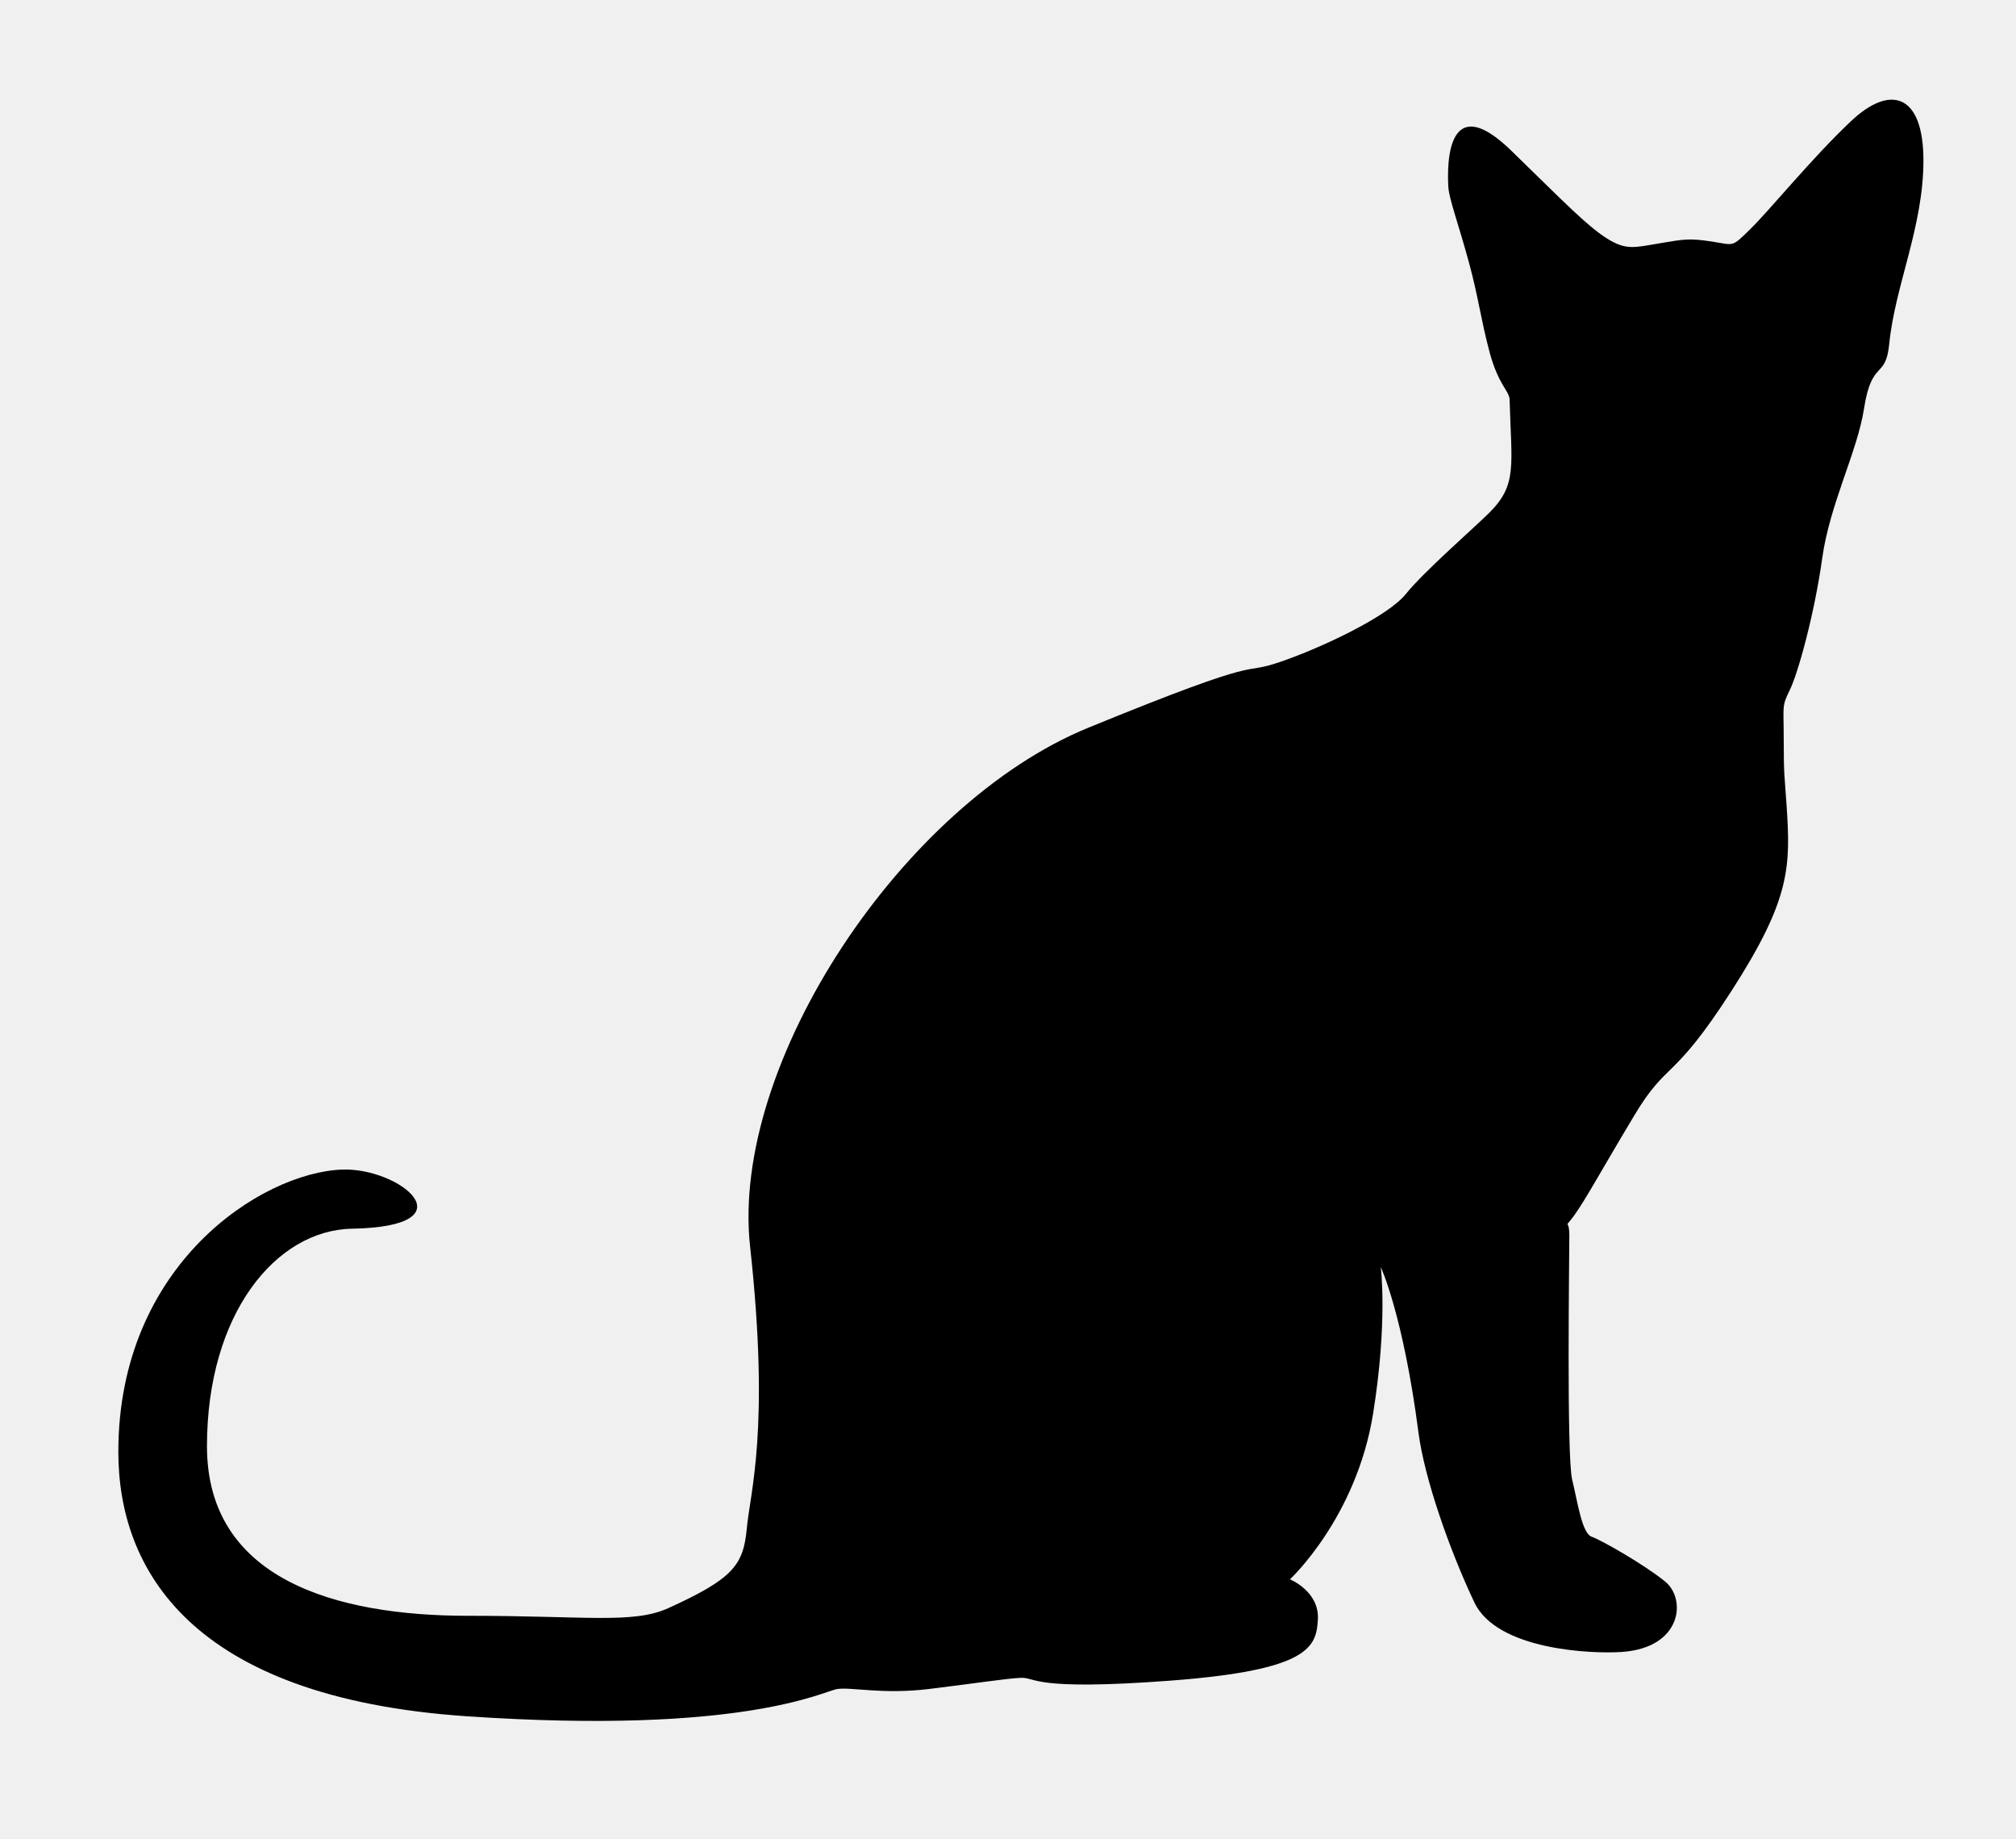
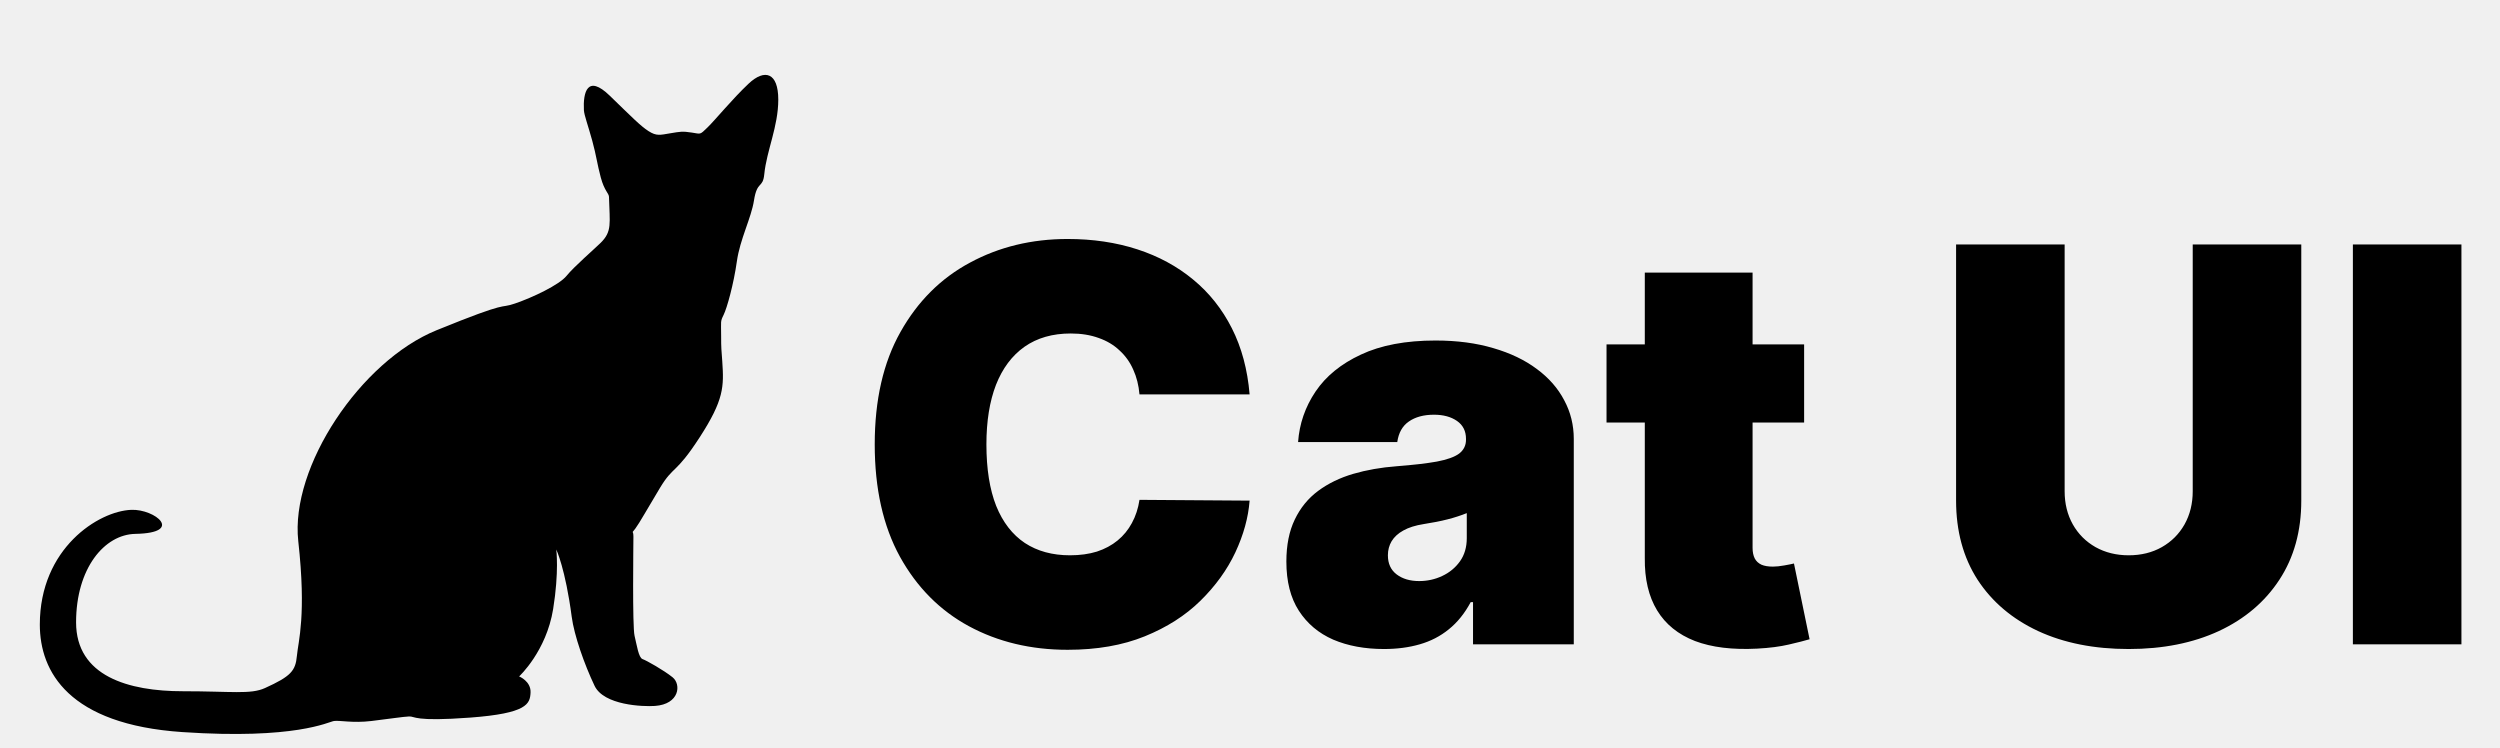
- <svg xmlns="http://www.w3.org/2000/svg" enable-background="new 0 0 306 279" xml:space="preserve" version="1.1" y="0px" x="0px" viewBox="0 0 306 279">
-   <g id="Layer_1" display="none">
- </g>
-   <g id="Head" display="none" stroke="#FFFFFF" stroke-miterlimit="10" stroke-width=".25" fill="none">
-     <ellipse rx="51.978" cy="238.12" ry="44.901" cx="442.63" display="inline" />
-     <path d="m518.1 133.06c-8.659-2.612-20.857 12.433-27.245 33.605-2.539 8.411-3.773 16.519-3.803 23.406 6.851 4.799 12.407 10.834 16.193 17.693 7.022-4.766 14.444-16.665 18.963-31.637 6.39-21.17 4.55-40.45-4.11-43.06z" display="inline" />
-   </g>
-   <g id="Layer_5" display="none">
-     <g display="inline">
-       <g>
-         <path clip-rule="evenodd" d="m477.67 194.54h3.601c4.064 1.695 5.237 6.283 6 11.28v6c-1.486 8.729-3.18 17.333-4.8 25.92-1.302 6.897-2.107 12.92-5.04 18-0.848 1.467-2.912 3.258-3.12 5.04-1.373 11.767-7.235 22.15-9.601 34.08-2.396 12.086-3.6 24.099-8.88 34.56 0.313 5.404-0.341 10.648-0.239 15.12 0.097 4.294 1.122 8.326 1.199 12.24 0.408 20.654-9.637 35.247-19.199 46.8-3.794 4.584-8.505 8.661-12.48 13.921-6.763 8.946-10.756 18.993-17.52 28.56 0.017 13.643 0.643 28.497 0.72 42.72 0.025 4.799-0.298 9.884 0.24 14.16 0.555 4.421 3.081 9.099 3.84 13.2 3.607 2.31 6.721 4.229 10.56 6.479 4.02 2.357 11.516 5.618 8.641 12.96-2.858 7.299-13.383 7.665-22.08 6.24-9.246-1.514-17.781-1.787-21.841-8.399-2.642-4.306-4.647-10.553-7.199-16.561-4.737-11.152-6.452-24.861-9.12-38.16-0.837-4.172-1.916-11.399-3.601-17.04-0.378-1.267-0.004-1.505-1.199-1.68-2.67-0.391-1.282 5.286-1.44 8.64-0.12 2.549-1.091 7.066-1.2 9.12-0.295 5.542-0.042 10.533-0.96 15.36-2.612 13.74-8.895 24.302-17.28 32.88 6.478 2.025 7.93 13.33 1.681 17.521-3.374 2.262-8.52 3.047-13.92 3.84-12.375 1.816-27.798 2.899-40.8 2.16-2.706-0.154-5.1-1.073-7.44-1.2-2.879-0.157-6.409 0.849-9.84 1.2-9.291 0.951-20.641 2.124-30.72 1.439-0.152-0.011-0.328-0.015-0.48 0-3.223 0.316-6.841 2.074-10.56 2.88-10.494 2.274-24.163 2.704-36 3.84h-16.32c-50.154-1.525-93.389-9.97-98.64-56.399v-10.08c0.494-4.475 1.403-9.29 2.64-13.2 3.714-11.741 10.647-21.849 18.24-28.8 4.914-4.498 10.847-8.613 19.44-11.76 5.749-2.105 21.382-6.58 24.24 0 0.811 1.866 0.535 4.269-0.24 5.76-1.606 3.092-6.42 2.804-10.56 4.08-11.444 3.527-18.919 10.594-24.96 19.2-8.24 11.739-13.086 29.545-4.56 44.64 10.169 18.004 37.171 22.516 64.56 23.76 8.729 0.396 20.695 1.944 28.56 0 3.516-0.869 7.748-3.011 12-5.28 2.346-1.252 10.086-5.188 10.32-7.68 1.068-11.387 3.392-19.593 4.32-29.28 0.287-2.99-0.984-5.508-1.44-8.159-3.454-20.085-0.317-40.908 4.08-57.36 5.085-19.028 12.811-36.24 22.56-50.88 10.469-15.721 21.517-27.634 37.68-35.76 12.342-6.205 25.691-11.515 38.88-16.32 4.582-1.669 9.697-2.035 14.88-3.6 4.126-1.246 8.636-4.066 12.96-6.24 3.929-1.976 8.498-3.855 11.76-6 2.235-1.47 4.139-4.571 6.48-6.96 1.939-1.979 3.927-4.355 6.479-6.48 4.442-3.697 10.738-7.287 12.72-13.2 1.851-5.521 0.298-12.414 0.48-19.68-5.426-7.66-6.318-19.758-9.12-30.72-1.231-4.819-3.267-9.802-4.08-15.84-0.739-5.49-0.514-14.32 4.561-14.88 4.221-0.465 7.282 3.443 9.84 6 5.761 5.761 10.041 10.067 16.08 15.12 2.625 2.196 6.228 5.534 9.6 6 2.992 0.413 7.522-1.302 11.521-1.44 3.756-0.13 7.458 0.219 12 0.96 3.109-1.871 5.27-5.109 7.92-7.92 2.589-2.746 5.194-5.647 7.92-8.64 4.59-5.04 11.12-13.01 17.28-16.08z" fill-rule="evenodd" />
-       </g>
-     </g>
-   </g>
-   <g id="Trace">
-     <path d="m219.83 28.356c-0.345-6.779 1.301-13.54 9.569-5.483 8.27 8.057 11.449 11.343 14.418 13.251 2.968 1.908 4.24 1.441 8.057 0.805 3.815-0.636 4.452-0.805 7.95-0.275s2.933 0.954 5.865-1.908c2.934-2.862 9.188-10.601 15.23-16.326 6.042-5.724 11.031-4.134 11.031 5.937s-4.322 18.986-5.198 27.881c-0.53 5.385-2.65 2.237-3.817 9.753-1.03 6.636-5.194 14.417-6.36 22.792s-3.656 17.386-4.912 19.931c-1.257 2.544-0.918 2.334-0.918 7.634s0.115 5.174 0.424 9.752c0.637 9.435 0.637 14.312-8.374 28.304-9.011 13.994-9.647 10.389-14.735 18.871s-7.421 12.827-9.116 15.16c-1.696 2.332-0.742 0.211-0.742 3.074 0 2.862-0.426 33.499 0.423 36.998 0.849 3.498 1.484 8.162 2.969 8.692s7.844 4.135 11.131 6.785c3.286 2.649 2.598 10.08-6.572 10.706-4.452 0.305-18.921-0.247-22.368-7.525-3.816-8.058-7.584-18.874-8.48-25.761-2.333-17.917-5.726-25.126-5.726-25.126s1.084 8.296-1.166 22.263c-2.545 15.795-12.615 25.124-12.615 25.124s4.45 1.804 4.239 6.044c-0.212 4.24-1.273 7.739-22.37 9.33-21.095 1.59-20.4-0.53-22.709-0.425-2.309 0.106-6.974 0.849-13.971 1.696-6.997 0.849-11.767-0.317-13.887 0-2.12 0.318-14.205 6.996-56.291 4.134-42.085-2.862-52.847-22.499-52.847-40.129 0-28.439 21.756-42.36 33.936-42.828 8.802-0.339 19.806 8.633 1.523 8.972-11.509 0.213-22.006 12.865-22.006 33.01s19.467 25.73 39.611 25.73c18.102 0 25.106 1.263 30.47-1.185 9.649-4.401 11.342-6.433 11.85-12.02 0.508-5.586 3.555-15.065 0.508-42.828-3.047-27.762 23.191-67.204 51.292-78.715s22.684-7.787 29.116-9.987c6.433-2.201 16.42-6.94 19.129-10.326 2.708-3.386 10.495-10.157 12.696-12.357 4.249-4.25 3.323-7.116 3.05-17.128-0.037-1.364-1.696-2.17-3.05-7.249s-1.632-8.107-3.155-13.693c-1.51-5.551-3-9.567-3.09-11.321z" />
-   </g>
+ <svg xmlns="http://www.w3.org/2000/svg" width="291" height="87" viewBox="0 0 291 87" fill="none">
+   <path d="M67.966 12.842C67.858 10.728 68.374 8.62 70.968 11.132C73.563 13.645 74.56 14.669 75.492 15.264C76.423 15.859 76.822 15.714 78.019 15.515C79.216 15.317 79.416 15.264 80.513 15.43C81.611 15.595 81.434 15.727 82.353 14.835C83.274 13.942 85.236 11.529 87.131 9.744C89.027 7.959 90.592 8.455 90.592 11.595C90.592 14.736 89.236 17.516 88.961 20.289C88.795 21.968 88.13 20.987 87.764 23.331C87.441 25.4 86.134 27.826 85.769 30.438C85.403 33.049 84.622 35.859 84.228 36.653C83.833 37.446 83.94 37.381 83.94 39.033C83.94 40.686 83.976 40.647 84.073 42.074C84.272 45.016 84.272 46.537 81.445 50.9C78.618 55.264 78.419 54.14 76.823 56.785C75.227 59.43 74.495 60.785 73.963 61.512C73.431 62.239 73.73 61.578 73.73 62.471C73.73 63.363 73.596 72.916 73.863 74.008C74.129 75.098 74.328 76.553 74.794 76.718C75.26 76.883 77.255 78.007 78.286 78.834C79.317 79.66 79.101 81.977 76.225 82.172C74.828 82.267 70.288 82.095 69.207 79.826C68.01 77.313 66.828 73.94 66.547 71.793C65.815 66.206 64.75 63.958 64.75 63.958C64.75 63.958 65.09 66.545 64.385 70.9C63.586 75.825 60.427 78.734 60.427 78.734C60.427 78.734 61.823 79.297 61.757 80.619C61.69 81.941 61.357 83.032 54.739 83.528C48.121 84.024 48.339 83.363 47.614 83.396C46.89 83.429 45.426 83.66 43.231 83.925C41.036 84.189 39.54 83.826 38.874 83.925C38.209 84.024 34.418 86.106 21.215 85.214C8.011 84.321 4.635 78.198 4.635 72.7C4.635 63.832 11.46 59.491 15.282 59.345C18.043 59.24 21.495 62.037 15.759 62.143C12.149 62.21 8.856 66.155 8.856 72.437C8.856 78.718 14.963 80.46 21.283 80.46C26.962 80.46 29.159 80.854 30.842 80.09C33.869 78.718 34.4 78.084 34.559 76.342C34.719 74.6 35.675 71.644 34.719 62.987C33.763 54.33 41.995 42.031 50.81 38.442C59.627 34.852 57.927 36.014 59.945 35.328C61.963 34.641 65.096 33.163 65.946 32.108C66.796 31.052 69.239 28.94 69.929 28.254C71.262 26.929 70.972 26.035 70.886 22.913C70.874 22.488 70.354 22.237 69.929 20.653C69.504 19.069 69.417 18.125 68.939 16.383C68.466 14.652 67.998 13.4 67.97 12.853L67.966 12.842Z" fill="black" />
+   <path d="M145.455 45.909H132.636C132.545 44.849 132.303 43.886 131.909 43.023C131.53 42.159 131 41.417 130.318 40.795C129.652 40.159 128.841 39.674 127.886 39.341C126.932 38.992 125.848 38.818 124.636 38.818C122.515 38.818 120.72 39.333 119.25 40.364C117.795 41.394 116.689 42.871 115.932 44.795C115.189 46.72 114.818 49.03 114.818 51.727C114.818 54.576 115.197 56.962 115.955 58.886C116.727 60.795 117.841 62.235 119.295 63.205C120.75 64.159 122.5 64.636 124.545 64.636C125.712 64.636 126.758 64.492 127.682 64.204C128.606 63.901 129.409 63.47 130.091 62.909C130.773 62.349 131.326 61.674 131.75 60.886C132.189 60.083 132.485 59.182 132.636 58.182L145.455 58.273C145.303 60.242 144.75 62.25 143.795 64.296C142.841 66.326 141.485 68.204 139.727 69.932C137.985 71.644 135.826 73.023 133.25 74.068C130.674 75.114 127.682 75.636 124.273 75.636C120 75.636 116.167 74.72 112.773 72.886C109.394 71.053 106.72 68.356 104.75 64.796C102.795 61.235 101.818 56.879 101.818 51.727C101.818 46.545 102.818 42.182 104.818 38.636C106.818 35.076 109.515 32.386 112.909 30.568C116.303 28.735 120.091 27.818 124.273 27.818C127.212 27.818 129.917 28.22 132.386 29.023C134.856 29.826 137.023 31 138.886 32.545C140.75 34.076 142.25 35.962 143.386 38.205C144.523 40.447 145.212 43.015 145.455 45.909ZM161.097 75.546C158.869 75.546 156.9 75.182 155.188 74.454C153.491 73.712 152.157 72.591 151.188 71.091C150.218 69.591 149.733 67.682 149.733 65.364C149.733 63.455 150.059 61.826 150.71 60.477C151.362 59.114 152.271 58 153.438 57.136C154.604 56.273 155.96 55.614 157.506 55.159C159.066 54.705 160.748 54.409 162.551 54.273C164.506 54.121 166.074 53.939 167.256 53.727C168.453 53.5 169.316 53.189 169.847 52.795C170.377 52.386 170.642 51.849 170.642 51.182V51.091C170.642 50.182 170.294 49.485 169.597 49C168.9 48.515 168.006 48.273 166.915 48.273C165.718 48.273 164.741 48.538 163.983 49.068C163.241 49.583 162.794 50.379 162.642 51.455H151.097C151.248 49.333 151.922 47.379 153.119 45.591C154.331 43.788 156.097 42.349 158.415 41.273C160.733 40.182 163.627 39.636 167.097 39.636C169.597 39.636 171.839 39.932 173.824 40.523C175.809 41.099 177.498 41.909 178.892 42.955C180.286 43.985 181.347 45.197 182.074 46.591C182.816 47.97 183.188 49.47 183.188 51.091V75H171.46V70.091H171.188C170.491 71.394 169.642 72.447 168.642 73.25C167.657 74.053 166.528 74.636 165.256 75C163.998 75.364 162.612 75.546 161.097 75.546ZM165.188 67.636C166.142 67.636 167.036 67.439 167.869 67.046C168.718 66.651 169.407 66.083 169.938 65.341C170.468 64.599 170.733 63.697 170.733 62.636V59.727C170.4 59.864 170.044 59.992 169.665 60.114C169.301 60.235 168.907 60.349 168.483 60.455C168.074 60.561 167.634 60.659 167.165 60.75C166.71 60.841 166.233 60.924 165.733 61C164.763 61.151 163.968 61.401 163.347 61.75C162.741 62.083 162.286 62.5 161.983 63C161.695 63.485 161.551 64.03 161.551 64.636C161.551 65.606 161.892 66.349 162.574 66.864C163.256 67.379 164.127 67.636 165.188 67.636ZM210 40.091V49.182H187V40.091H210ZM191.455 31.727H204V63.773C204 64.258 204.083 64.667 204.25 65C204.417 65.318 204.674 65.561 205.023 65.727C205.371 65.879 205.818 65.954 206.364 65.954C206.742 65.954 207.182 65.909 207.682 65.818C208.197 65.727 208.576 65.651 208.818 65.591L210.636 74.409C210.076 74.576 209.273 74.78 208.227 75.023C207.197 75.265 205.97 75.424 204.545 75.5C201.667 75.651 199.25 75.356 197.295 74.614C195.341 73.856 193.871 72.667 192.886 71.046C191.902 69.424 191.424 67.394 191.455 64.954V31.727ZM255.233 28.454H267.869V58.273C267.869 61.818 267.021 64.886 265.324 67.477C263.642 70.053 261.294 72.046 258.278 73.454C255.263 74.849 251.763 75.546 247.778 75.546C243.763 75.546 240.248 74.849 237.233 73.454C234.218 72.046 231.869 70.053 230.188 67.477C228.521 64.886 227.688 61.818 227.688 58.273V28.454H240.324V57.182C240.324 58.621 240.642 59.909 241.278 61.045C241.915 62.167 242.794 63.045 243.915 63.682C245.051 64.318 246.339 64.636 247.778 64.636C249.233 64.636 250.521 64.318 251.642 63.682C252.763 63.045 253.642 62.167 254.278 61.045C254.915 59.909 255.233 58.621 255.233 57.182V28.454ZM286.511 28.454V75H273.875V28.454H286.511Z" fill="black" />
</svg>
